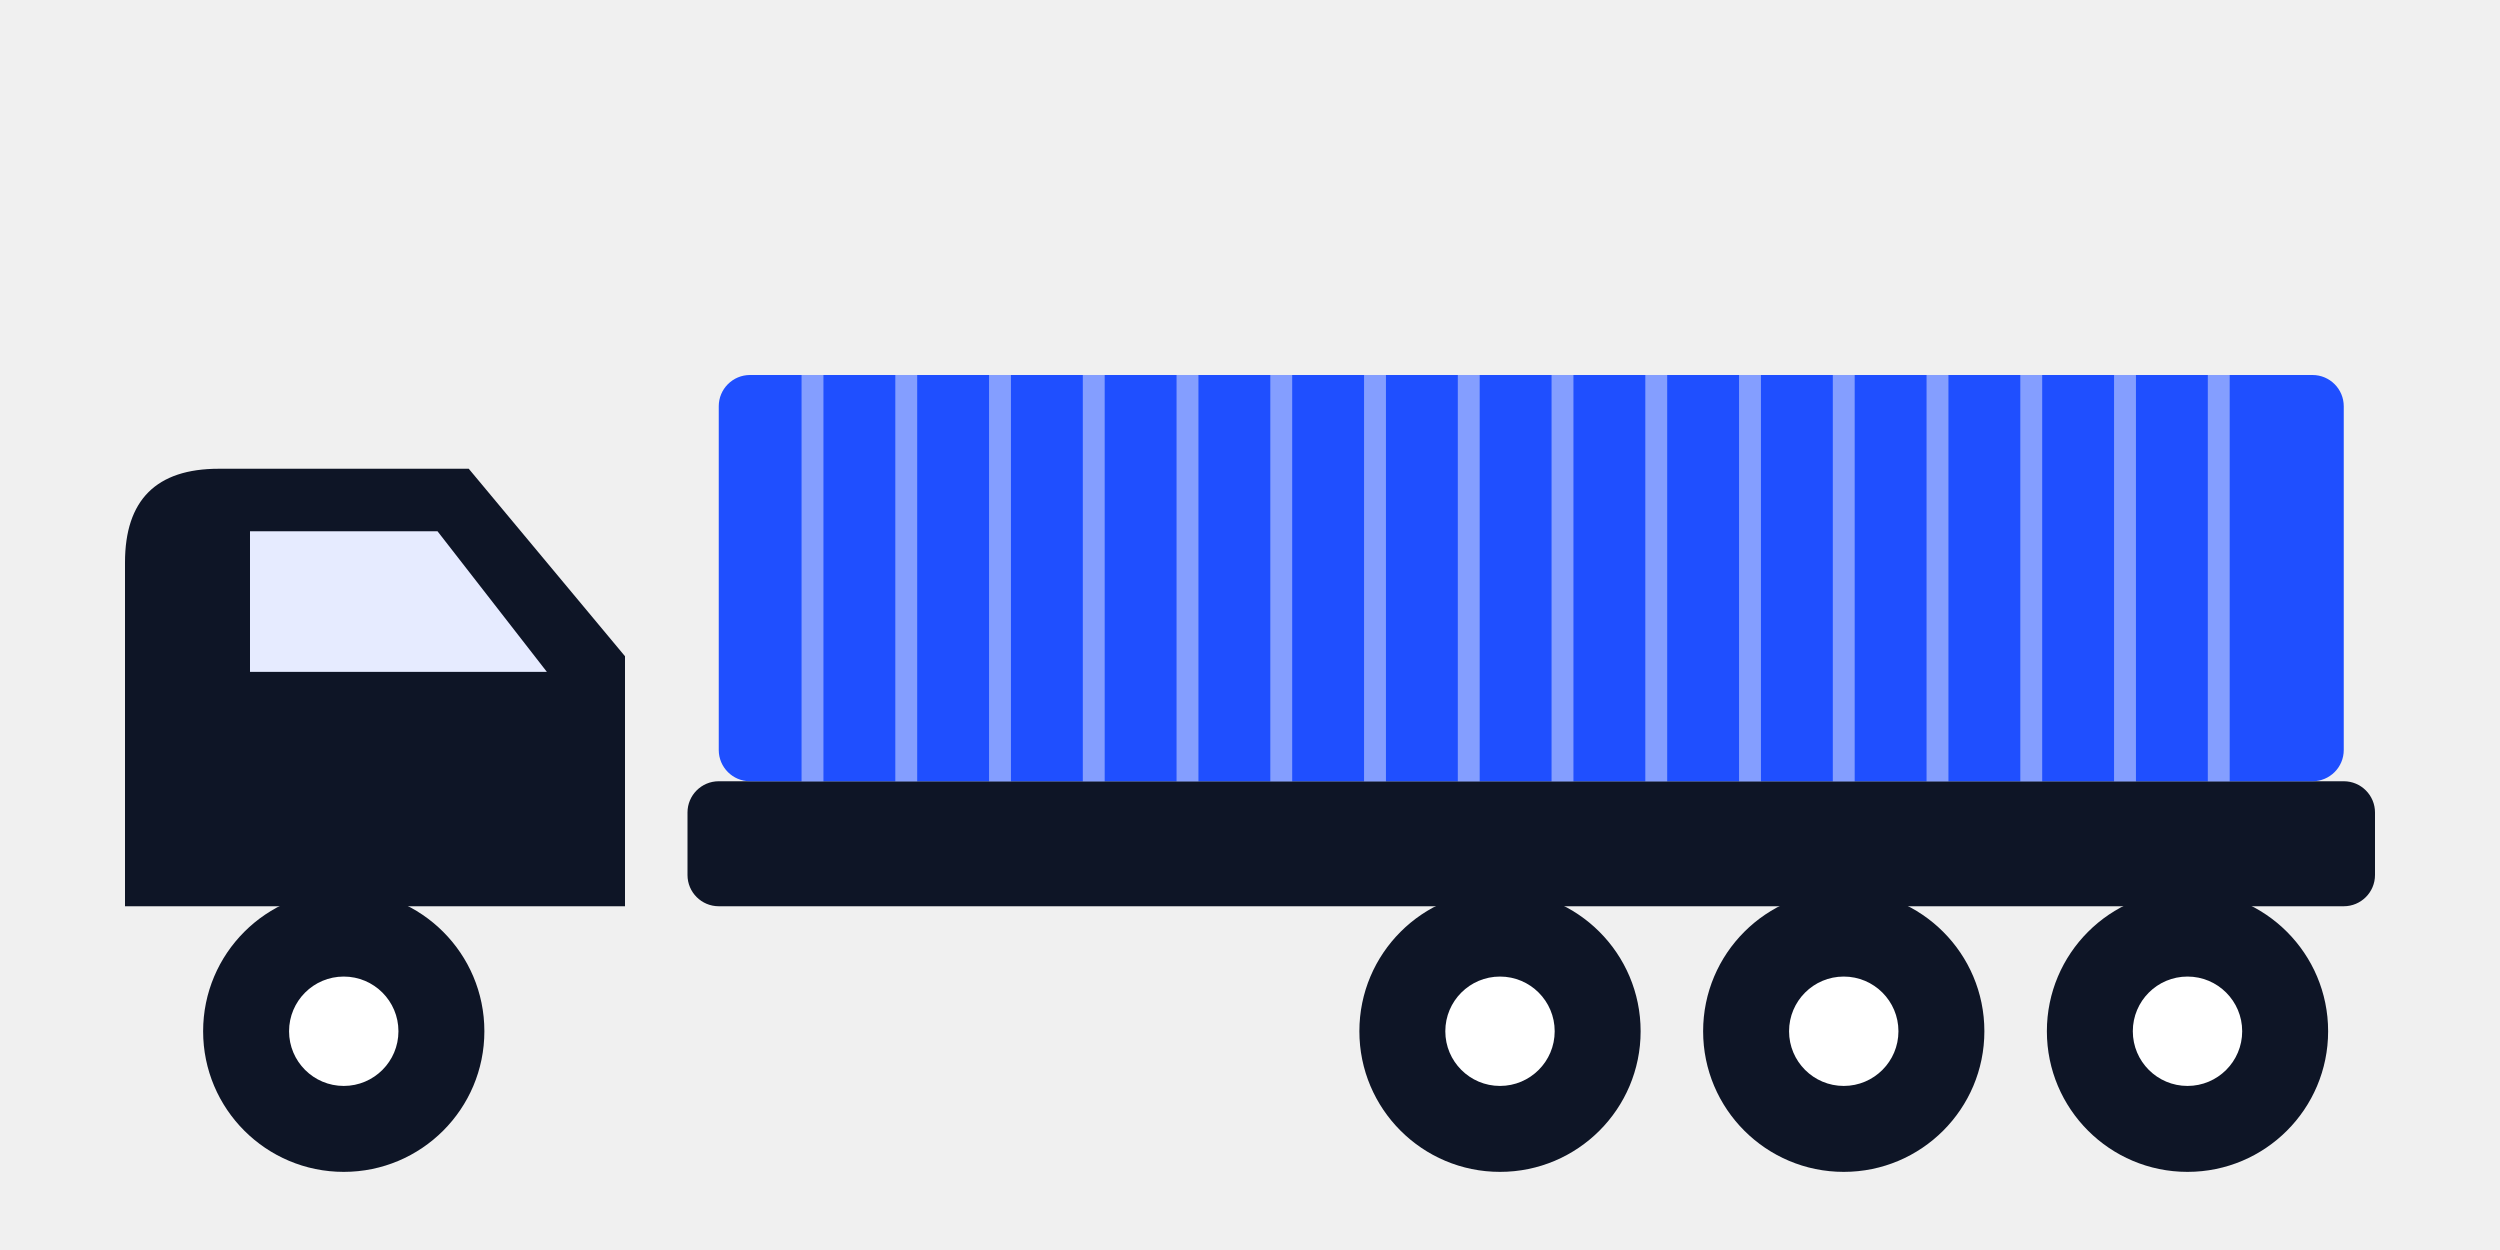
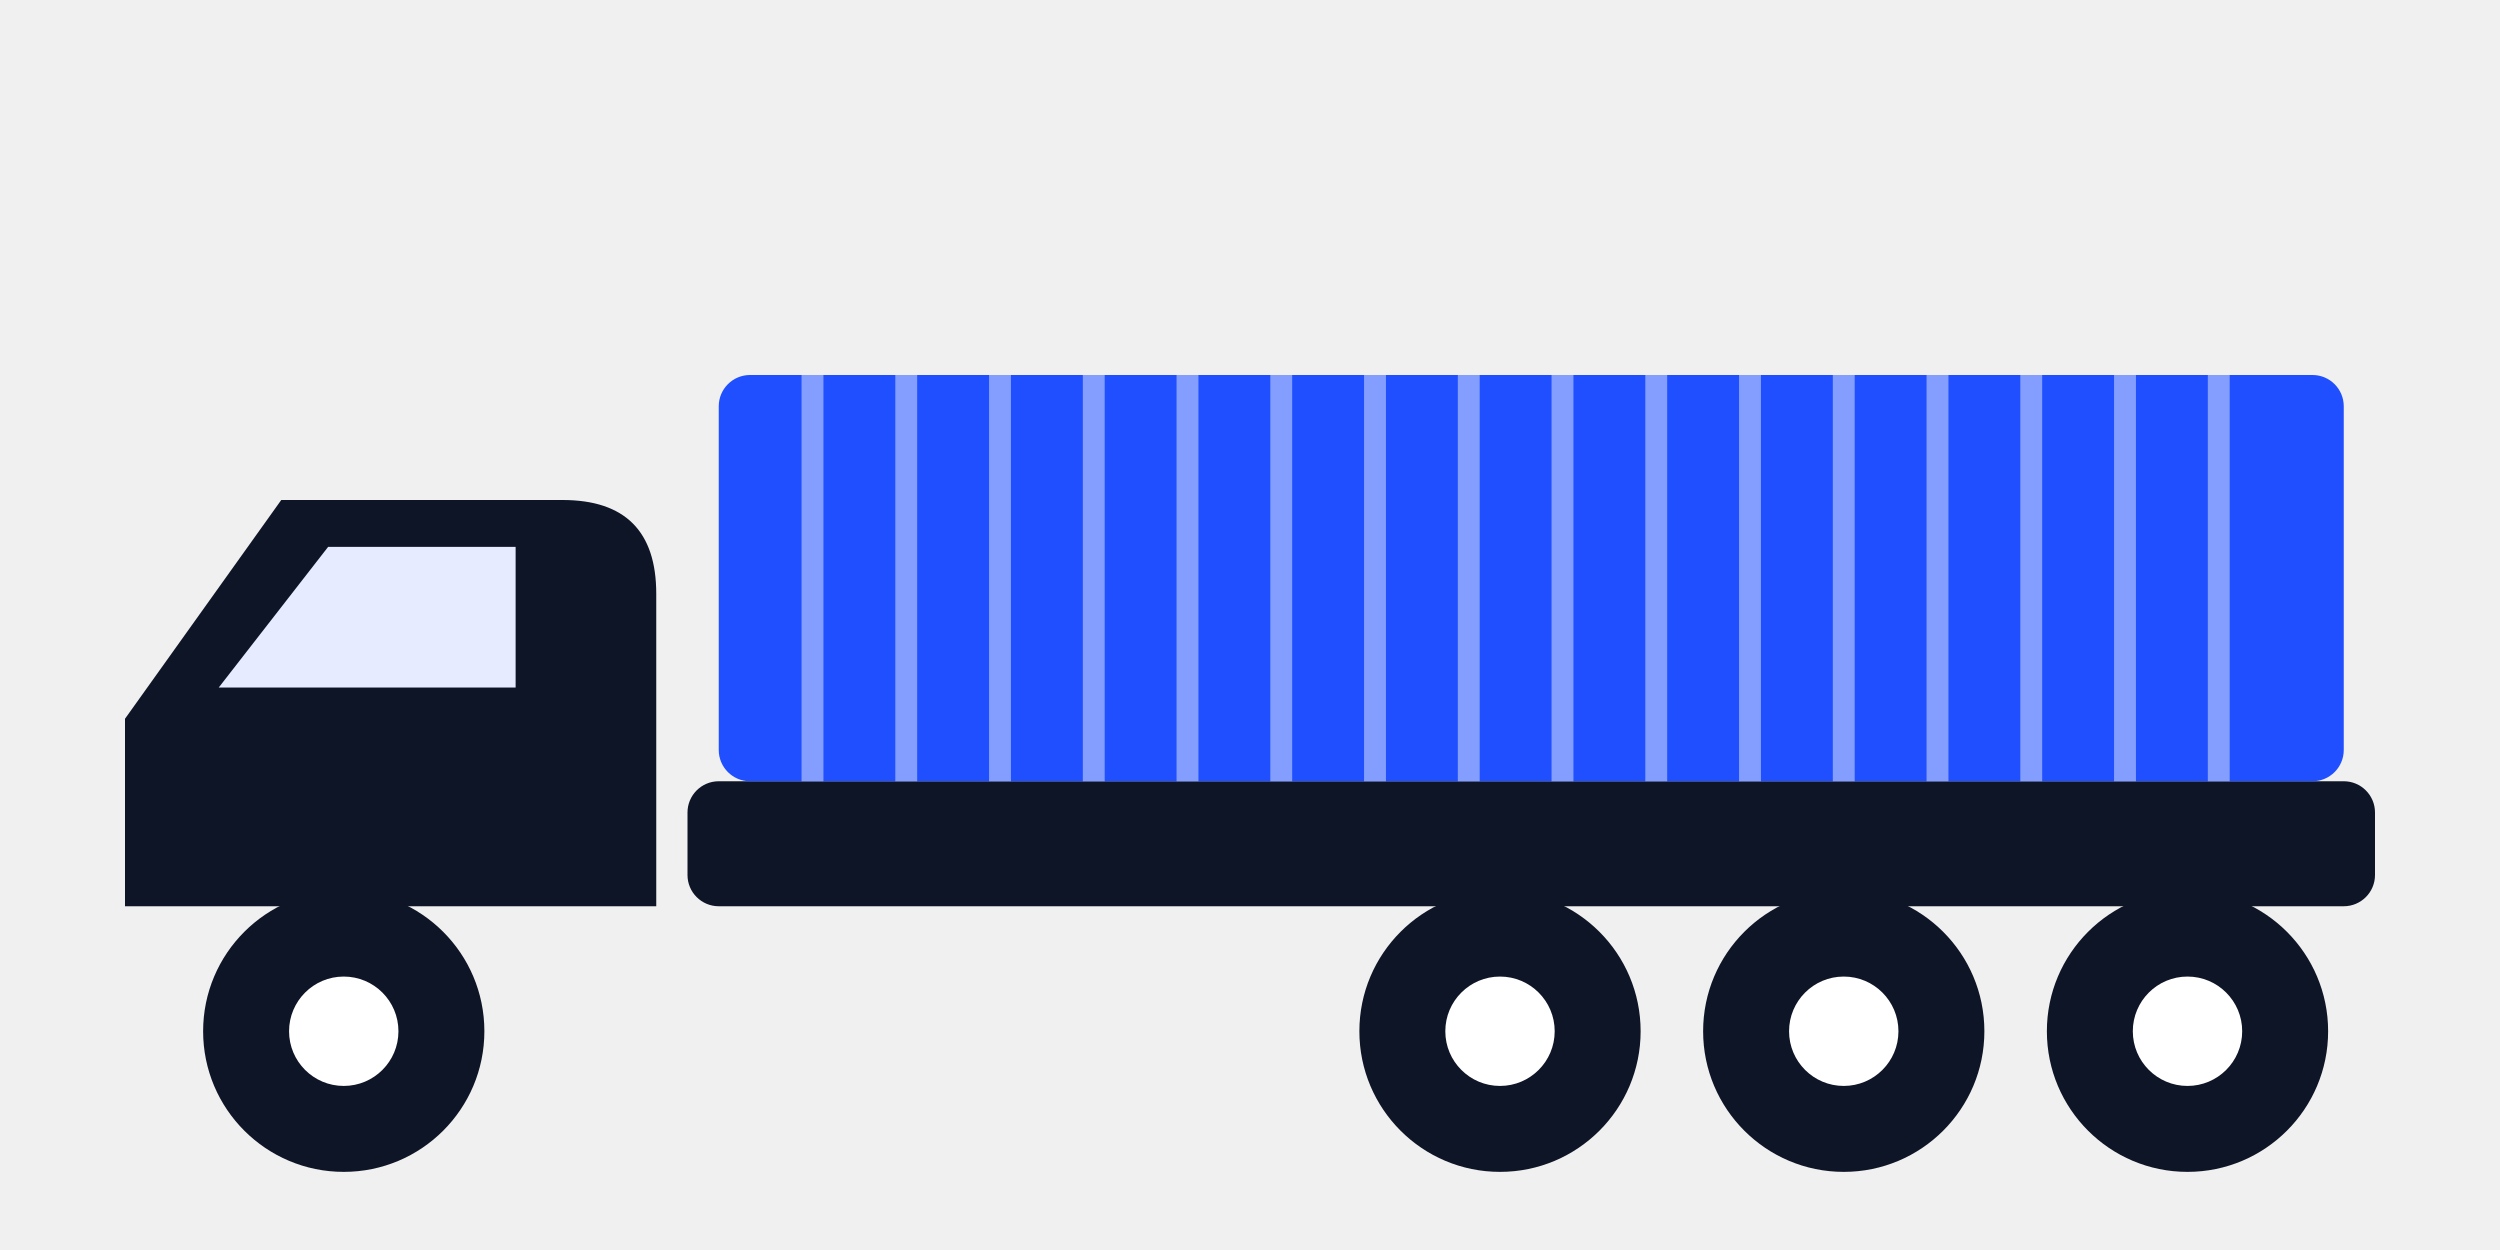
<svg xmlns="http://www.w3.org/2000/svg" viewBox="0 0 160 80" width="160" height="80">
-   <path d="M8 58 V36 q0-6 6-6 h16 l10 12 v16 z" fill="#0E1526" />
-   <path d="M16 34 h12 l7 9 h-19 z" fill="#E6EBFF" />
+   <path d="M8 58 V46 l10-14 h18 q6 0 6 6 v20 z" fill="#0E1526" />
+   <path d="M14 44 l7-9 h12 v9 z" fill="#E6EBFF" />
  <rect x="44" y="50" width="108" height="8" rx="2" fill="#0E1526" />
  <rect x="46" y="24" width="104" height="26" rx="2" fill="#1F4FFF" />
  <path d="M52 24 v26 M58 24 v26 M64 24 v26 M70 24 v26 M76 24 v26 M82 24 v26 M88 24 v26 M94 24 v26 M100 24 v26 M106 24 v26 M112 24 v26 M118 24 v26 M124 24 v26 M130 24 v26 M136 24 v26 M142 24 v26" stroke="#FFFFFF" stroke-width="1.4" opacity=".45" />
  <circle cx="22" cy="66" r="9" fill="#0E1526" />
  <circle cx="22" cy="66" r="3.5" fill="#FFFFFF" />
  <circle cx="96" cy="66" r="9" fill="#0E1526" />
  <circle cx="96" cy="66" r="3.5" fill="#FFFFFF" />
  <circle cx="118" cy="66" r="9" fill="#0E1526" />
  <circle cx="118" cy="66" r="3.5" fill="#FFFFFF" />
  <circle cx="140" cy="66" r="9" fill="#0E1526" />
  <circle cx="140" cy="66" r="3.5" fill="#FFFFFF" />
</svg>
